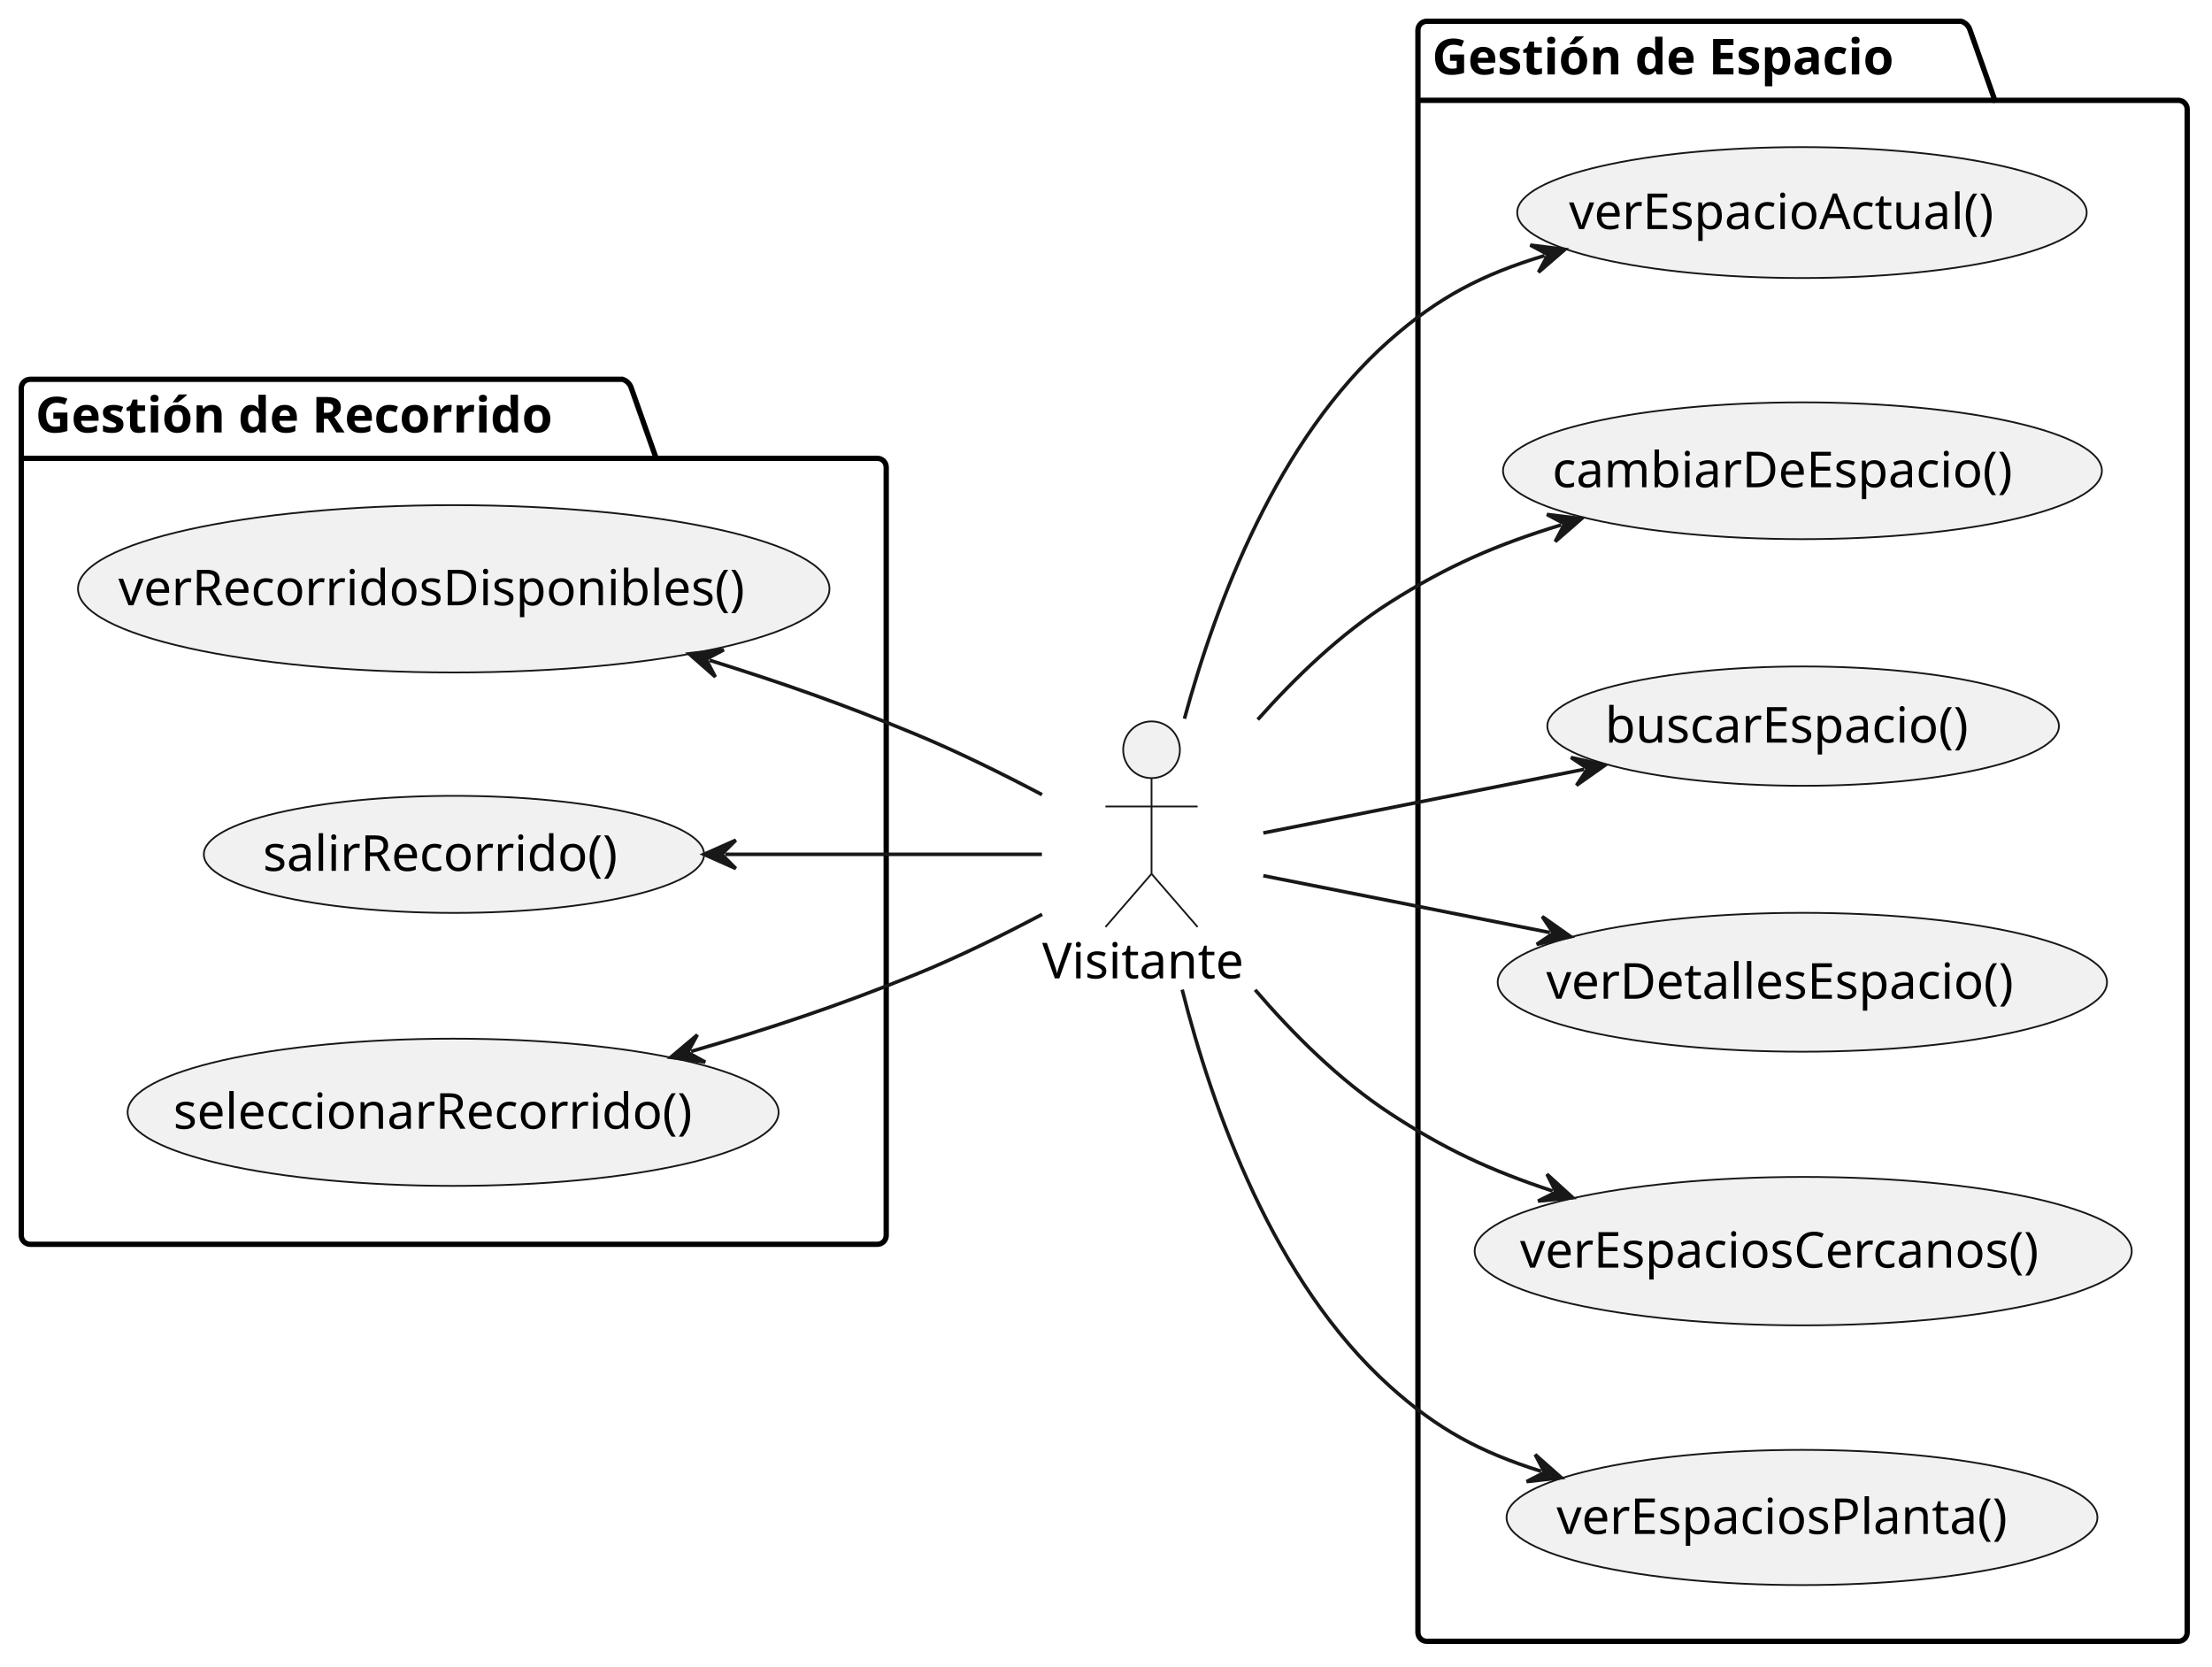
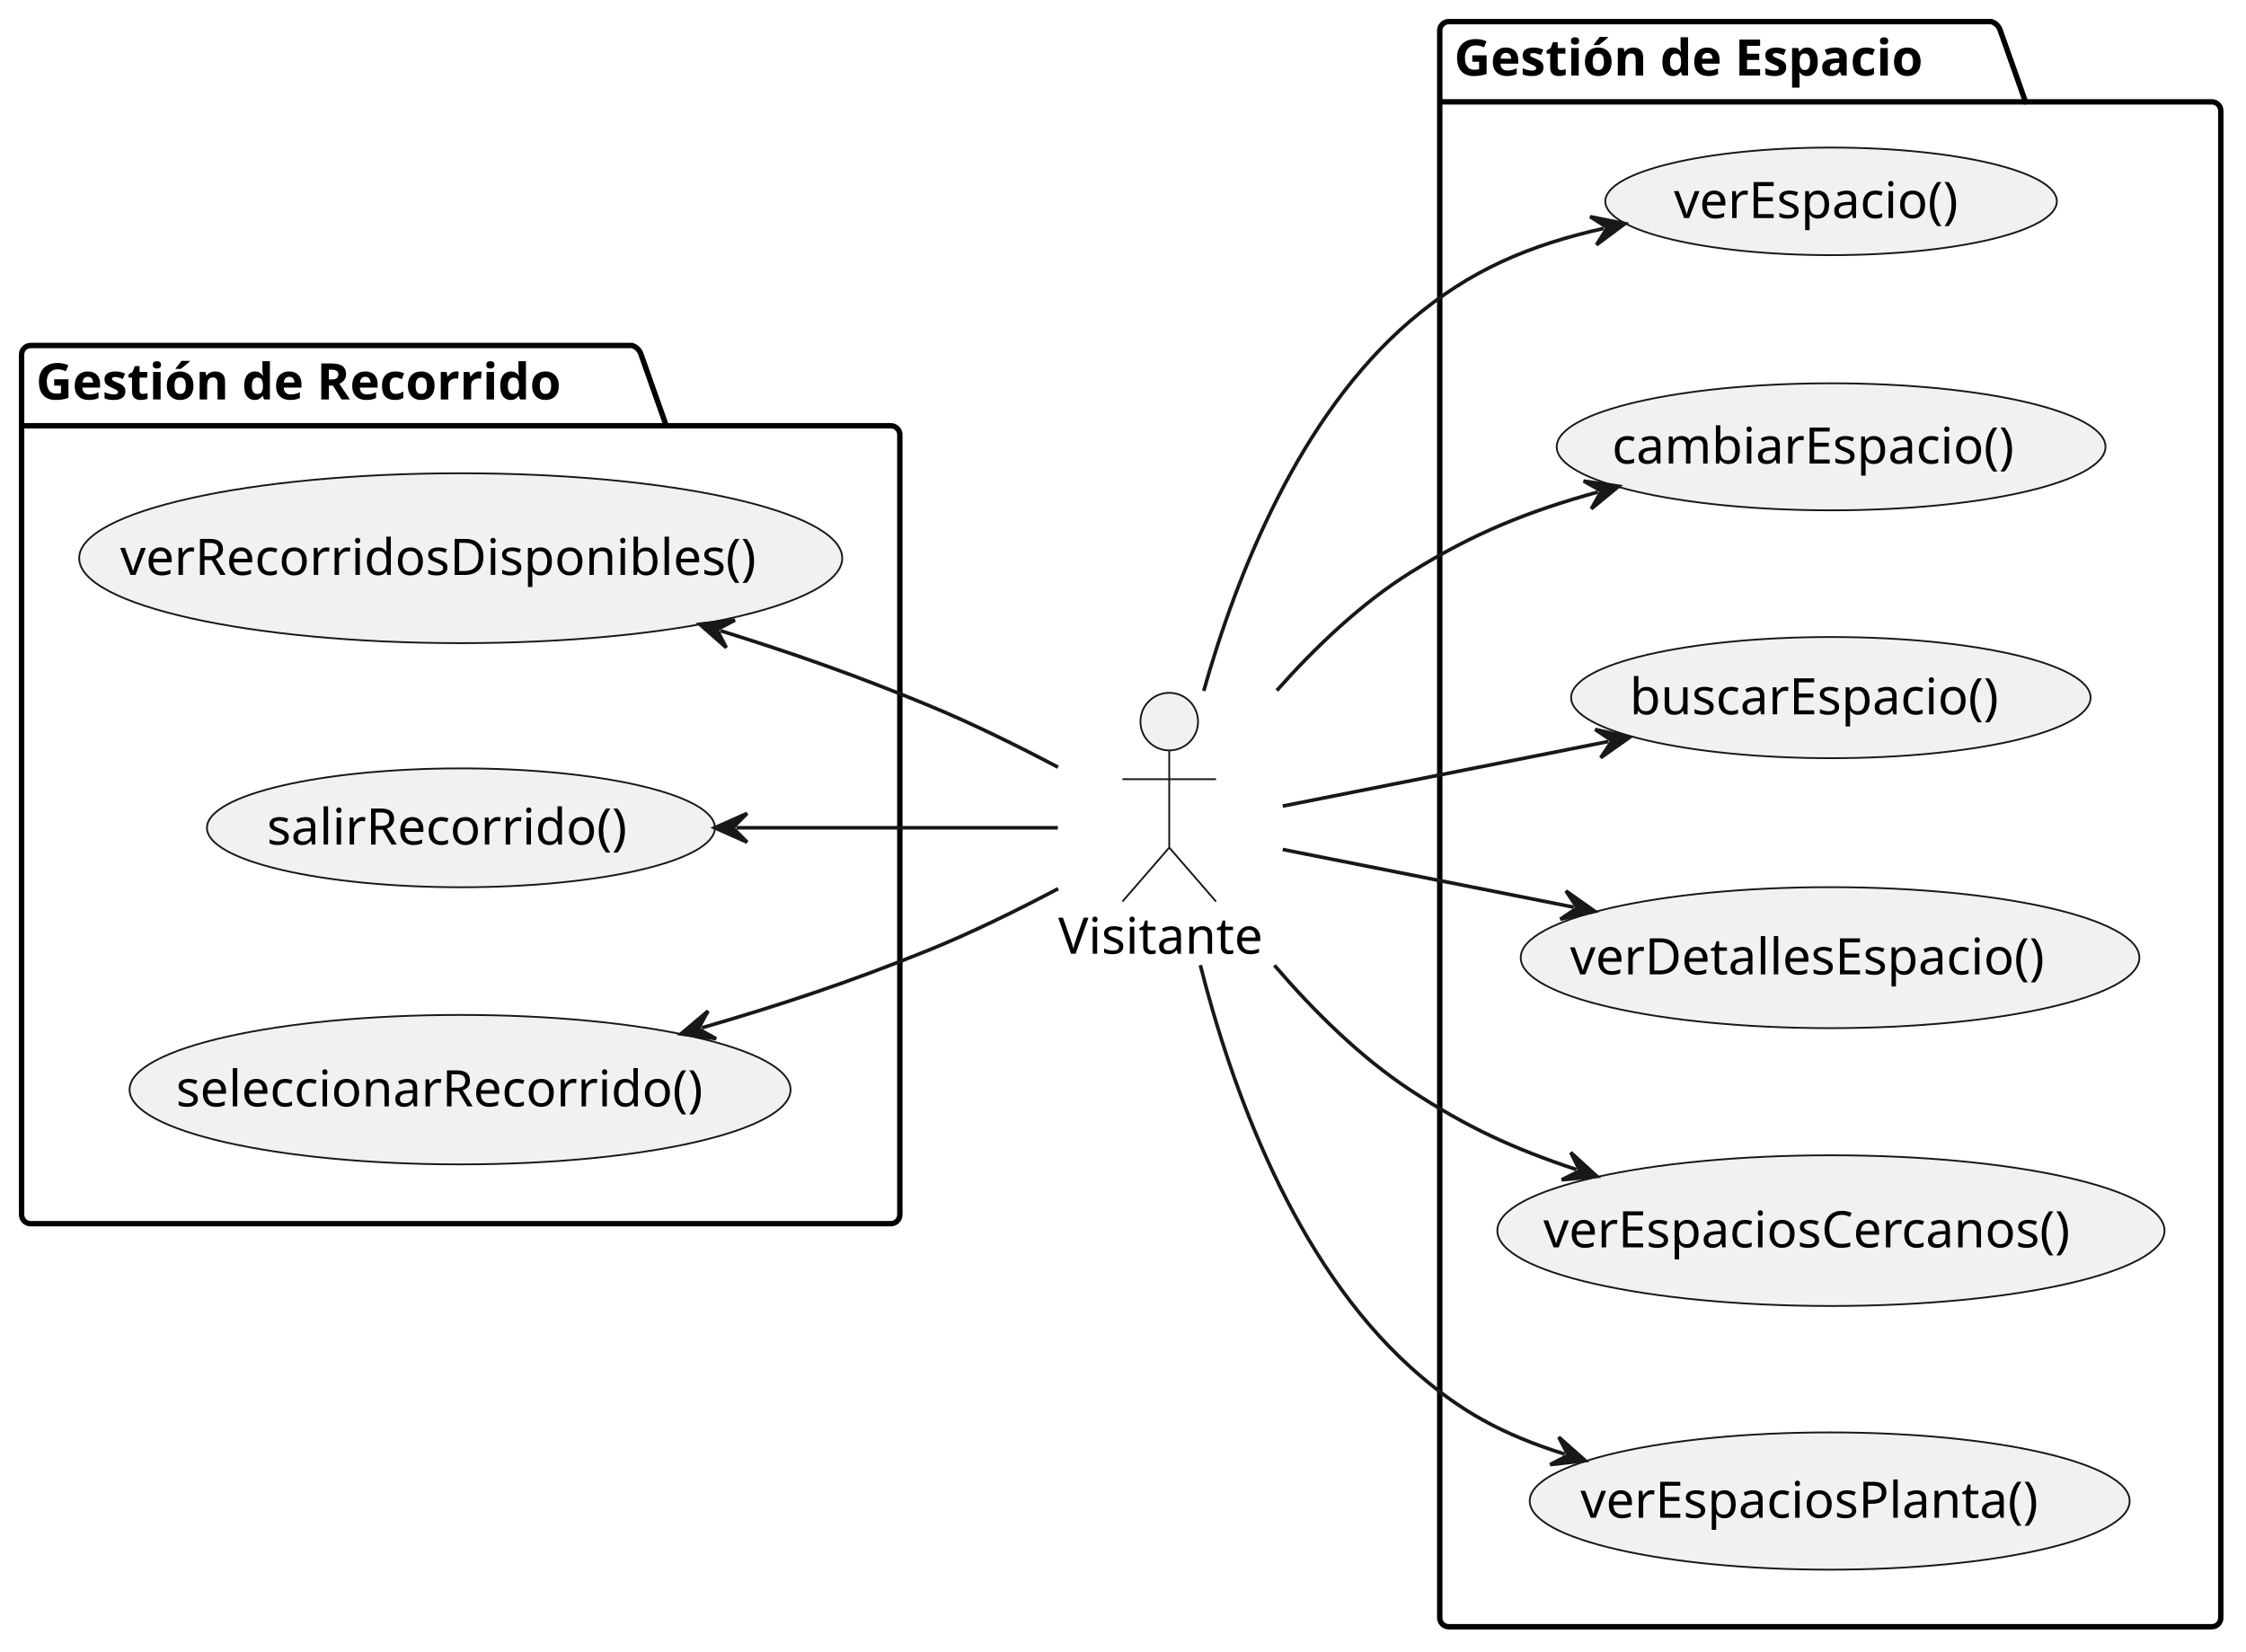
- <svg xmlns="http://www.w3.org/2000/svg" contentStyleType="text/css" data-diagram-type="DESCRIPTION" height="470px" preserveAspectRatio="none" style="width:624px;height:470px;background:#FFFFFF;" version="1.1" viewBox="0 0 624 470" width="624px" zoomAndPan="magnify">
+ <svg xmlns="http://www.w3.org/2000/svg" contentStyleType="text/css" data-diagram-type="DESCRIPTION" height="459px" preserveAspectRatio="none" style="width:624px;height:459px;background:#FFFFFF;" version="1.1" viewBox="0 0 624 459" width="624px" zoomAndPan="magnify">
  <defs />
  <g>
    <g class="cluster" data-entity="Gesti.n de Espacio" data-source-line="5" data-uid="ent0003" id="cluster_Gesti.n de Espacio">
-       <path d="M402.5,6 L553.241,6 A3.75,3.75 0 0 1 555.741,8.5 L562.741,28.297 L614.5,28.297 A2.5,2.5 0 0 1 617,30.797 L617,460.5 A2.5,2.5 0 0 1 614.5,463 L402.5,463 A2.5,2.5 0 0 1 400,460.5 L400,8.5 A2.5,2.5 0 0 1 402.5,6" fill="none" style="stroke:#000000;stroke-width:1.5;" />
+       <path d="M402.5,6 L553.241,6 A3.75,3.75 0 0 1 555.741,8.5 L562.741,28.297 L614.5,28.297 A2.5,2.5 0 0 1 617,30.797 L617,449.5 A2.5,2.5 0 0 1 614.5,452 L402.5,452 A2.5,2.5 0 0 1 400,449.5 L400,8.5 A2.5,2.5 0 0 1 402.5,6" fill="none" style="stroke:#000000;stroke-width:1.5;" />
      <line style="stroke:#000000;stroke-width:1.5;" x1="400" x2="562.741" y1="28.297" y2="28.297" />
      <text fill="#000000" font-family="sans-serif" font-size="14" font-weight="bold" lengthAdjust="spacing" textLength="149.741" x="404" y="20.995">Gestión de Espacio</text>
    </g>
    <g class="cluster" data-entity="Gesti.n de Recorrido" data-source-line="14" data-uid="ent0010" id="cluster_Gesti.n de Recorrido">
-       <path d="M8.5,107 L175.6,107 A3.75,3.75 0 0 1 178.1,109.5 L185.1,129.297 L247.5,129.297 A2.5,2.5 0 0 1 250,131.797 L250,348.5 A2.5,2.5 0 0 1 247.5,351 L8.5,351 A2.5,2.5 0 0 1 6,348.5 L6,109.5 A2.5,2.5 0 0 1 8.5,107" fill="none" style="stroke:#000000;stroke-width:1.5;" />
-       <line style="stroke:#000000;stroke-width:1.5;" x1="6" x2="185.1" y1="129.297" y2="129.297" />
-       <text fill="#000000" font-family="sans-serif" font-size="14" font-weight="bold" lengthAdjust="spacing" textLength="166.1" x="10" y="121.995">Gestión de Recorrido</text>
+       <path d="M8.5,96 L175.6,96 A3.75,3.75 0 0 1 178.1,98.5 L185.1,118.297 L247.5,118.297 A2.5,2.5 0 0 1 250,120.797 L250,337.5 A2.5,2.5 0 0 1 247.5,340 L8.5,340 A2.5,2.5 0 0 1 6,337.5 L6,98.5 A2.5,2.5 0 0 1 8.5,96" fill="none" style="stroke:#000000;stroke-width:1.5;" />
+       <line style="stroke:#000000;stroke-width:1.5;" x1="6" x2="185.1" y1="118.297" y2="118.297" />
+       <text fill="#000000" font-family="sans-serif" font-size="14" font-weight="bold" lengthAdjust="spacing" textLength="166.1" x="10" y="110.995">Gestión de Recorrido</text>
    </g>
-     <g class="entity" data-entity="verEspacioActual" data-source-line="6" data-uid="ent0004" id="entity_verEspacioActual">
-       <ellipse cx="508.325" cy="59.965" fill="#F1F1F1" rx="80.325" ry="18.465" style="stroke:#181818;stroke-width:0.5;" />
-       <text fill="#000000" font-family="sans-serif" font-size="14" lengthAdjust="spacing" textLength="131.441" x="442.604" y="64.613">verEspacioActual()</text>
+     <g class="entity" data-entity="verEspacio" data-source-line="6" data-uid="ent0004" id="entity_verEspacio">
+       <ellipse cx="508.723" cy="55.945" fill="#F1F1F1" rx="62.723" ry="14.945" style="stroke:#181818;stroke-width:0.5;" />
+       <text fill="#000000" font-family="sans-serif" font-size="14" lengthAdjust="spacing" textLength="87.336" x="465.055" y="60.593">verEspacio()</text>
    </g>
-     <g class="entity" data-entity="cambiarDeEspacio" data-source-line="7" data-uid="ent0005" id="entity_cambiarDeEspacio">
-       <ellipse cx="508.469" cy="132.794" fill="#F1F1F1" rx="84.469" ry="19.294" style="stroke:#181818;stroke-width:0.5;" />
-       <text fill="#000000" font-family="sans-serif" font-size="14" lengthAdjust="spacing" textLength="141.101" x="437.919" y="137.442">cambiarDeEspacio()</text>
+     <g class="entity" data-entity="cambiarEspacio" data-source-line="7" data-uid="ent0005" id="entity_cambiarEspacio">
+       <ellipse cx="508.733" cy="124.147" fill="#F1F1F1" rx="76.233" ry="17.647" style="stroke:#181818;stroke-width:0.5;" />
+       <text fill="#000000" font-family="sans-serif" font-size="14" lengthAdjust="spacing" textLength="121.707" x="447.88" y="128.795">cambiarEspacio()</text>
    </g>
    <g class="entity" data-entity="buscarEspacio" data-source-line="8" data-uid="ent0006" id="entity_buscarEspacio">
-       <ellipse cx="508.659" cy="204.832" fill="#F1F1F1" rx="72.159" ry="16.832" style="stroke:#181818;stroke-width:0.5;" />
-       <text fill="#000000" font-family="sans-serif" font-size="14" lengthAdjust="spacing" textLength="111.768" x="452.775" y="209.48">buscarEspacio()</text>
+       <ellipse cx="508.659" cy="193.832" fill="#F1F1F1" rx="72.159" ry="16.832" style="stroke:#181818;stroke-width:0.5;" />
+       <text fill="#000000" font-family="sans-serif" font-size="14" lengthAdjust="spacing" textLength="111.768" x="452.775" y="198.48">buscarEspacio()</text>
    </g>
    <g class="entity" data-entity="verDetallesEspacio" data-source-line="9" data-uid="ent0007" id="entity_verDetallesEspacio">
-       <ellipse cx="508.439" cy="277.088" fill="#F1F1F1" rx="85.939" ry="19.588" style="stroke:#181818;stroke-width:0.5;" />
-       <text fill="#000000" font-family="sans-serif" font-size="14" lengthAdjust="spacing" textLength="144.484" x="436.197" y="281.736">verDetallesEspacio()</text>
+       <ellipse cx="508.439" cy="266.088" fill="#F1F1F1" rx="85.939" ry="19.588" style="stroke:#181818;stroke-width:0.5;" />
+       <text fill="#000000" font-family="sans-serif" font-size="14" lengthAdjust="spacing" textLength="144.484" x="436.197" y="270.736">verDetallesEspacio()</text>
    </g>
    <g class="entity" data-entity="verEspaciosCercanos" data-source-line="10" data-uid="ent0008" id="entity_verEspaciosCercanos">
-       <ellipse cx="508.68" cy="352.936" fill="#F1F1F1" rx="92.68" ry="20.936" style="stroke:#181818;stroke-width:0.5;" />
-       <text fill="#000000" font-family="sans-serif" font-size="14" lengthAdjust="spacing" textLength="159.783" x="428.789" y="357.584">verEspaciosCercanos()</text>
+       <ellipse cx="508.68" cy="341.936" fill="#F1F1F1" rx="92.68" ry="20.936" style="stroke:#181818;stroke-width:0.5;" />
+       <text fill="#000000" font-family="sans-serif" font-size="14" lengthAdjust="spacing" textLength="159.783" x="428.789" y="346.584">verEspaciosCercanos()</text>
    </g>
    <g class="entity" data-entity="verEspaciosPlanta" data-source-line="11" data-uid="ent0009" id="entity_verEspaciosPlanta">
-       <ellipse cx="508.339" cy="428.068" fill="#F1F1F1" rx="83.338" ry="19.068" style="stroke:#181818;stroke-width:0.5;" />
-       <text fill="#000000" font-family="sans-serif" font-size="14" lengthAdjust="spacing" textLength="138.482" x="439.097" y="432.716">verEspaciosPlanta()</text>
+       <ellipse cx="508.339" cy="417.068" fill="#F1F1F1" rx="83.338" ry="19.068" style="stroke:#181818;stroke-width:0.5;" />
+       <text fill="#000000" font-family="sans-serif" font-size="14" lengthAdjust="spacing" textLength="138.482" x="439.097" y="421.716">verEspaciosPlanta()</text>
    </g>
    <g class="entity" data-entity="verRecorridosDisponibles" data-source-line="15" data-uid="ent0011" id="entity_verRecorridosDisponibles">
-       <ellipse cx="127.996" cy="166.099" fill="#F1F1F1" rx="105.996" ry="23.599" style="stroke:#181818;stroke-width:0.5;" />
-       <text fill="#000000" font-family="sans-serif" font-size="14" lengthAdjust="spacing" textLength="189.191" x="33.401" y="170.748">verRecorridosDisponibles()</text>
+       <ellipse cx="127.996" cy="155.099" fill="#F1F1F1" rx="105.996" ry="23.599" style="stroke:#181818;stroke-width:0.5;" />
+       <text fill="#000000" font-family="sans-serif" font-size="14" lengthAdjust="spacing" textLength="189.191" x="33.401" y="159.748">verRecorridosDisponibles()</text>
    </g>
    <g class="entity" data-entity="salirrRecorrido" data-source-line="16" data-uid="ent0012" id="entity_salirrRecorrido">
-       <ellipse cx="128.061" cy="241.012" fill="#F1F1F1" rx="70.561" ry="16.512" style="stroke:#181818;stroke-width:0.5;" />
-       <text fill="#000000" font-family="sans-serif" font-size="14" lengthAdjust="spacing" textLength="107.789" x="74.167" y="245.661">salirRecorrido()</text>
+       <ellipse cx="128.061" cy="230.012" fill="#F1F1F1" rx="70.561" ry="16.512" style="stroke:#181818;stroke-width:0.5;" />
+       <text fill="#000000" font-family="sans-serif" font-size="14" lengthAdjust="spacing" textLength="107.789" x="74.167" y="234.661">salirRecorrido()</text>
    </g>
    <g class="entity" data-entity="seleccionarRecorrido" data-source-line="17" data-uid="ent0013" id="entity_seleccionarRecorrido">
-       <ellipse cx="127.82" cy="313.764" fill="#F1F1F1" rx="91.82" ry="20.764" style="stroke:#181818;stroke-width:0.5;" />
-       <text fill="#000000" font-family="sans-serif" font-size="14" lengthAdjust="spacing" textLength="157.849" x="48.896" y="318.412">seleccionarRecorrido()</text>
+       <ellipse cx="127.82" cy="302.764" fill="#F1F1F1" rx="91.82" ry="20.764" style="stroke:#181818;stroke-width:0.5;" />
+       <text fill="#000000" font-family="sans-serif" font-size="14" lengthAdjust="spacing" textLength="157.849" x="48.896" y="307.412">seleccionarRecorrido()</text>
    </g>
    <g class="entity" data-entity="visitante" data-source-line="3" data-uid="ent0002" id="entity_visitante">
-       <ellipse cx="324.847" cy="211.5" fill="#F1F1F1" rx="8" ry="8" style="stroke:#181818;stroke-width:0.5;" />
-       <path d="M324.847,219.5 L324.847,246.5 M311.847,227.5 L337.847,227.5 M324.847,246.5 L311.847,261.5 M324.847,246.5 L337.847,261.5" fill="none" style="stroke:#181818;stroke-width:0.5;" />
-       <text fill="#000000" font-family="sans-serif" font-size="14" lengthAdjust="spacing" textLength="61.694" x="294" y="275.995">Visitante</text>
+       <ellipse cx="324.847" cy="200.5" fill="#F1F1F1" rx="8" ry="8" style="stroke:#181818;stroke-width:0.5;" />
+       <path d="M324.847,208.5 L324.847,235.5 M311.847,216.5 L337.847,216.5 M324.847,235.5 L311.847,250.5 M324.847,235.5 L337.847,250.5" fill="none" style="stroke:#181818;stroke-width:0.5;" />
+       <text fill="#000000" font-family="sans-serif" font-size="14" lengthAdjust="spacing" textLength="61.694" x="294" y="264.995">Visitante</text>
    </g>
-     <g class="link" data-entity-1="visitante" data-entity-2="verEspacioActual" data-source-line="20" data-uid="lnk14" id="link_visitante_verEspacioActual">
-       <path d="M334.13,202.74 C343,170.02 360.37,123.9 392,96 C405.86,83.77 418.098,77.439 435.728,72.099" fill="none" id="visitante-to-verEspacioActual" style="stroke:#181818;stroke-width:1;" />
-       <polygon fill="#181818" points="441.47,70.36,431.697,69.141,436.685,71.809,434.016,76.797,441.47,70.36" style="stroke:#181818;stroke-width:1;" />
+     <g class="link" data-entity-1="visitante" data-entity-2="verEspacio" data-source-line="20" data-uid="lnk14" id="link_visitante_verEspacio">
+       <path d="M334.43,191.97 C343.44,160.06 360.83,115.56 392,89 C408.59,74.87 425.026,68.088 445.596,63.458" fill="none" id="visitante-to-verEspacio" style="stroke:#181818;stroke-width:1;" />
+       <polygon fill="#181818" points="451.45,62.14,441.791,60.214,446.572,63.238,443.548,68.019,451.45,62.14" style="stroke:#181818;stroke-width:1;" />
    </g>
-     <g class="link" data-entity-1="visitante" data-entity-2="cambiarDeEspacio" data-source-line="21" data-uid="lnk15" id="link_visitante_cambiarDeEspacio">
-       <path d="M354.81,202.99 C365.41,191.07 378.22,178.75 392,170 C408.35,159.61 422.133,153.667 440.423,148.067" fill="none" id="visitante-to-cambiarDeEspacio" style="stroke:#181818;stroke-width:1;" />
-       <polygon fill="#181818" points="446.16,146.31,436.383,145.12,441.379,147.774,438.725,152.77,446.16,146.31" style="stroke:#181818;stroke-width:1;" />
+     <g class="link" data-entity-1="visitante" data-entity-2="cambiarEspacio" data-source-line="21" data-uid="lnk15" id="link_visitante_cambiarEspacio">
+       <path d="M354.73,191.86 C365.32,179.93 378.15,167.64 392,159 C409.42,148.13 424.647,142.051 443.938,136.711" fill="none" id="visitante-to-cambiarEspacio" style="stroke:#181818;stroke-width:1;" />
+       <polygon fill="#181818" points="449.72,135.11,439.979,133.656,444.901,136.444,442.113,141.366,449.72,135.11" style="stroke:#181818;stroke-width:1;" />
    </g>
    <g class="link" data-entity-1="visitante" data-entity-2="buscarEspacio" data-source-line="22" data-uid="lnk16" id="link_visitante_buscarEspacio">
-       <path d="M356.38,234.97 C382.62,229.77 415.295,223.288 446.895,217.018" fill="none" id="visitante-to-buscarEspacio" style="stroke:#181818;stroke-width:1;" />
-       <polygon fill="#181818" points="452.78,215.85,443.174,213.678,447.876,216.823,444.731,221.525,452.78,215.85" style="stroke:#181818;stroke-width:1;" />
+       <path d="M356.38,223.97 C382.62,218.77 415.295,212.288 446.895,206.018" fill="none" id="visitante-to-buscarEspacio" style="stroke:#181818;stroke-width:1;" />
+       <polygon fill="#181818" points="452.78,204.85,443.174,202.678,447.876,205.823,444.731,210.525,452.78,204.85" style="stroke:#181818;stroke-width:1;" />
    </g>
    <g class="link" data-entity-1="visitante" data-entity-2="verDetallesEspacio" data-source-line="23" data-uid="lnk17" id="link_visitante_verDetallesEspacio">
-       <path d="M356.38,247.03 C379.99,251.71 407.705,257.202 437.225,263.062" fill="none" id="visitante-to-verDetallesEspacio" style="stroke:#181818;stroke-width:1;" />
-       <polygon fill="#181818" points="443.11,264.23,435.061,258.554,438.206,263.256,433.503,266.401,443.11,264.23" style="stroke:#181818;stroke-width:1;" />
+       <path d="M356.38,236.03 C379.99,240.71 407.705,246.202 437.225,252.062" fill="none" id="visitante-to-verDetallesEspacio" style="stroke:#181818;stroke-width:1;" />
+       <polygon fill="#181818" points="443.11,253.23,435.061,247.554,438.206,252.256,433.503,255.401,443.11,253.23" style="stroke:#181818;stroke-width:1;" />
    </g>
    <g class="link" data-entity-1="visitante" data-entity-2="verEspaciosCercanos" data-source-line="24" data-uid="lnk18" id="link_visitante_verEspaciosCercanos">
-       <path d="M354.07,279.22 C364.78,291.7 377.86,304.72 392,314 C407.57,324.22 420.396,330.129 437.986,335.969" fill="none" id="visitante-to-verEspaciosCercanos" style="stroke:#181818;stroke-width:1;" />
-       <polygon fill="#181818" points="443.68,337.86,436.399,331.228,438.935,336.284,433.878,338.82,443.68,337.86" style="stroke:#181818;stroke-width:1;" />
+       <path d="M354.07,268.22 C364.78,280.7 377.86,293.72 392,303 C407.57,313.22 420.396,319.129 437.986,324.969" fill="none" id="visitante-to-verEspaciosCercanos" style="stroke:#181818;stroke-width:1;" />
+       <polygon fill="#181818" points="443.68,326.86,436.399,320.228,438.935,325.284,433.878,327.82,443.68,326.86" style="stroke:#181818;stroke-width:1;" />
    </g>
    <g class="link" data-entity-1="visitante" data-entity-2="verEspaciosPlanta" data-source-line="25" data-uid="lnk19" id="link_visitante_verEspaciosPlanta">
-       <path d="M333.49,279.17 C342.06,313.04 359.34,361.58 392,391 C405.53,403.19 417.39,409.549 434.73,415.039" fill="none" id="visitante-to-verEspaciosPlanta" style="stroke:#181818;stroke-width:1;" />
-       <polygon fill="#181818" points="440.45,416.85,433.077,410.32,435.683,415.341,430.662,417.947,440.45,416.85" style="stroke:#181818;stroke-width:1;" />
+       <path d="M333.49,268.17 C342.06,302.04 359.34,350.58 392,380 C405.53,392.19 417.39,398.549 434.73,404.039" fill="none" id="visitante-to-verEspaciosPlanta" style="stroke:#181818;stroke-width:1;" />
+       <polygon fill="#181818" points="440.45,405.85,433.077,399.32,435.683,404.341,430.662,406.947,440.45,405.85" style="stroke:#181818;stroke-width:1;" />
    </g>
    <g class="link" data-entity-1="seleccionarRecorrido" data-entity-2="visitante" data-source-line="27" data-uid="lnk20" id="link_seleccionarRecorrido_visitante">
-       <path d="M194.952,296.596 C216.912,290.216 235.99,283.91 258,275 C270.07,270.12 282.89,263.79 293.98,257.93" fill="none" id="seleccionarRecorrido-backto-visitante" style="stroke:#181818;stroke-width:1;" />
-       <polygon fill="#181818" points="189.19,298.27,198.949,299.6,193.992,296.875,196.717,291.918,189.19,298.27" style="stroke:#181818;stroke-width:1;" />
+       <path d="M194.952,285.596 C216.912,279.216 235.99,272.91 258,264 C270.07,259.12 282.89,252.79 293.98,246.93" fill="none" id="seleccionarRecorrido-backto-visitante" style="stroke:#181818;stroke-width:1;" />
+       <polygon fill="#181818" points="189.19,287.27,198.949,288.6,193.992,285.875,196.717,280.918,189.19,287.27" style="stroke:#181818;stroke-width:1;" />
    </g>
    <g class="link" data-entity-1="verRecorridosDisponibles" data-entity-2="visitante" data-source-line="28" data-uid="lnk21" id="link_verRecorridosDisponibles_visitante">
-       <path d="M200.128,186.237 C220.738,192.667 237.69,198.61 258,207 C270.03,211.97 282.84,218.31 293.95,224.17" fill="none" id="verRecorridosDisponibles-backto-visitante" style="stroke:#181818;stroke-width:1;" />
-       <polygon fill="#181818" points="194.4,184.45,201.8,190.949,199.173,185.939,204.183,183.312,194.4,184.45" style="stroke:#181818;stroke-width:1;" />
+       <path d="M200.128,175.237 C220.738,181.667 237.69,187.61 258,196 C270.03,200.97 282.84,207.31 293.95,213.17" fill="none" id="verRecorridosDisponibles-backto-visitante" style="stroke:#181818;stroke-width:1;" />
+       <polygon fill="#181818" points="194.4,173.45,201.8,179.949,199.173,174.939,204.183,172.312,194.4,173.45" style="stroke:#181818;stroke-width:1;" />
    </g>
    <g class="link" data-entity-1="salirrRecorrido" data-entity-2="visitante" data-source-line="29" data-uid="lnk22" id="link_salirrRecorrido_visitante">
-       <path d="M204.57,241 C237.28,241 268.56,241 293.92,241" fill="none" id="salirrRecorrido-backto-visitante" style="stroke:#181818;stroke-width:1;" />
-       <polygon fill="#181818" points="198.57,241,207.57,245,203.57,241,207.57,237,198.57,241" style="stroke:#181818;stroke-width:1;" />
+       <path d="M204.57,230 C237.28,230 268.56,230 293.92,230" fill="none" id="salirrRecorrido-backto-visitante" style="stroke:#181818;stroke-width:1;" />
+       <polygon fill="#181818" points="198.57,230,207.57,234,203.57,230,207.57,226,198.57,230" style="stroke:#181818;stroke-width:1;" />
    </g>
  </g>
</svg>
